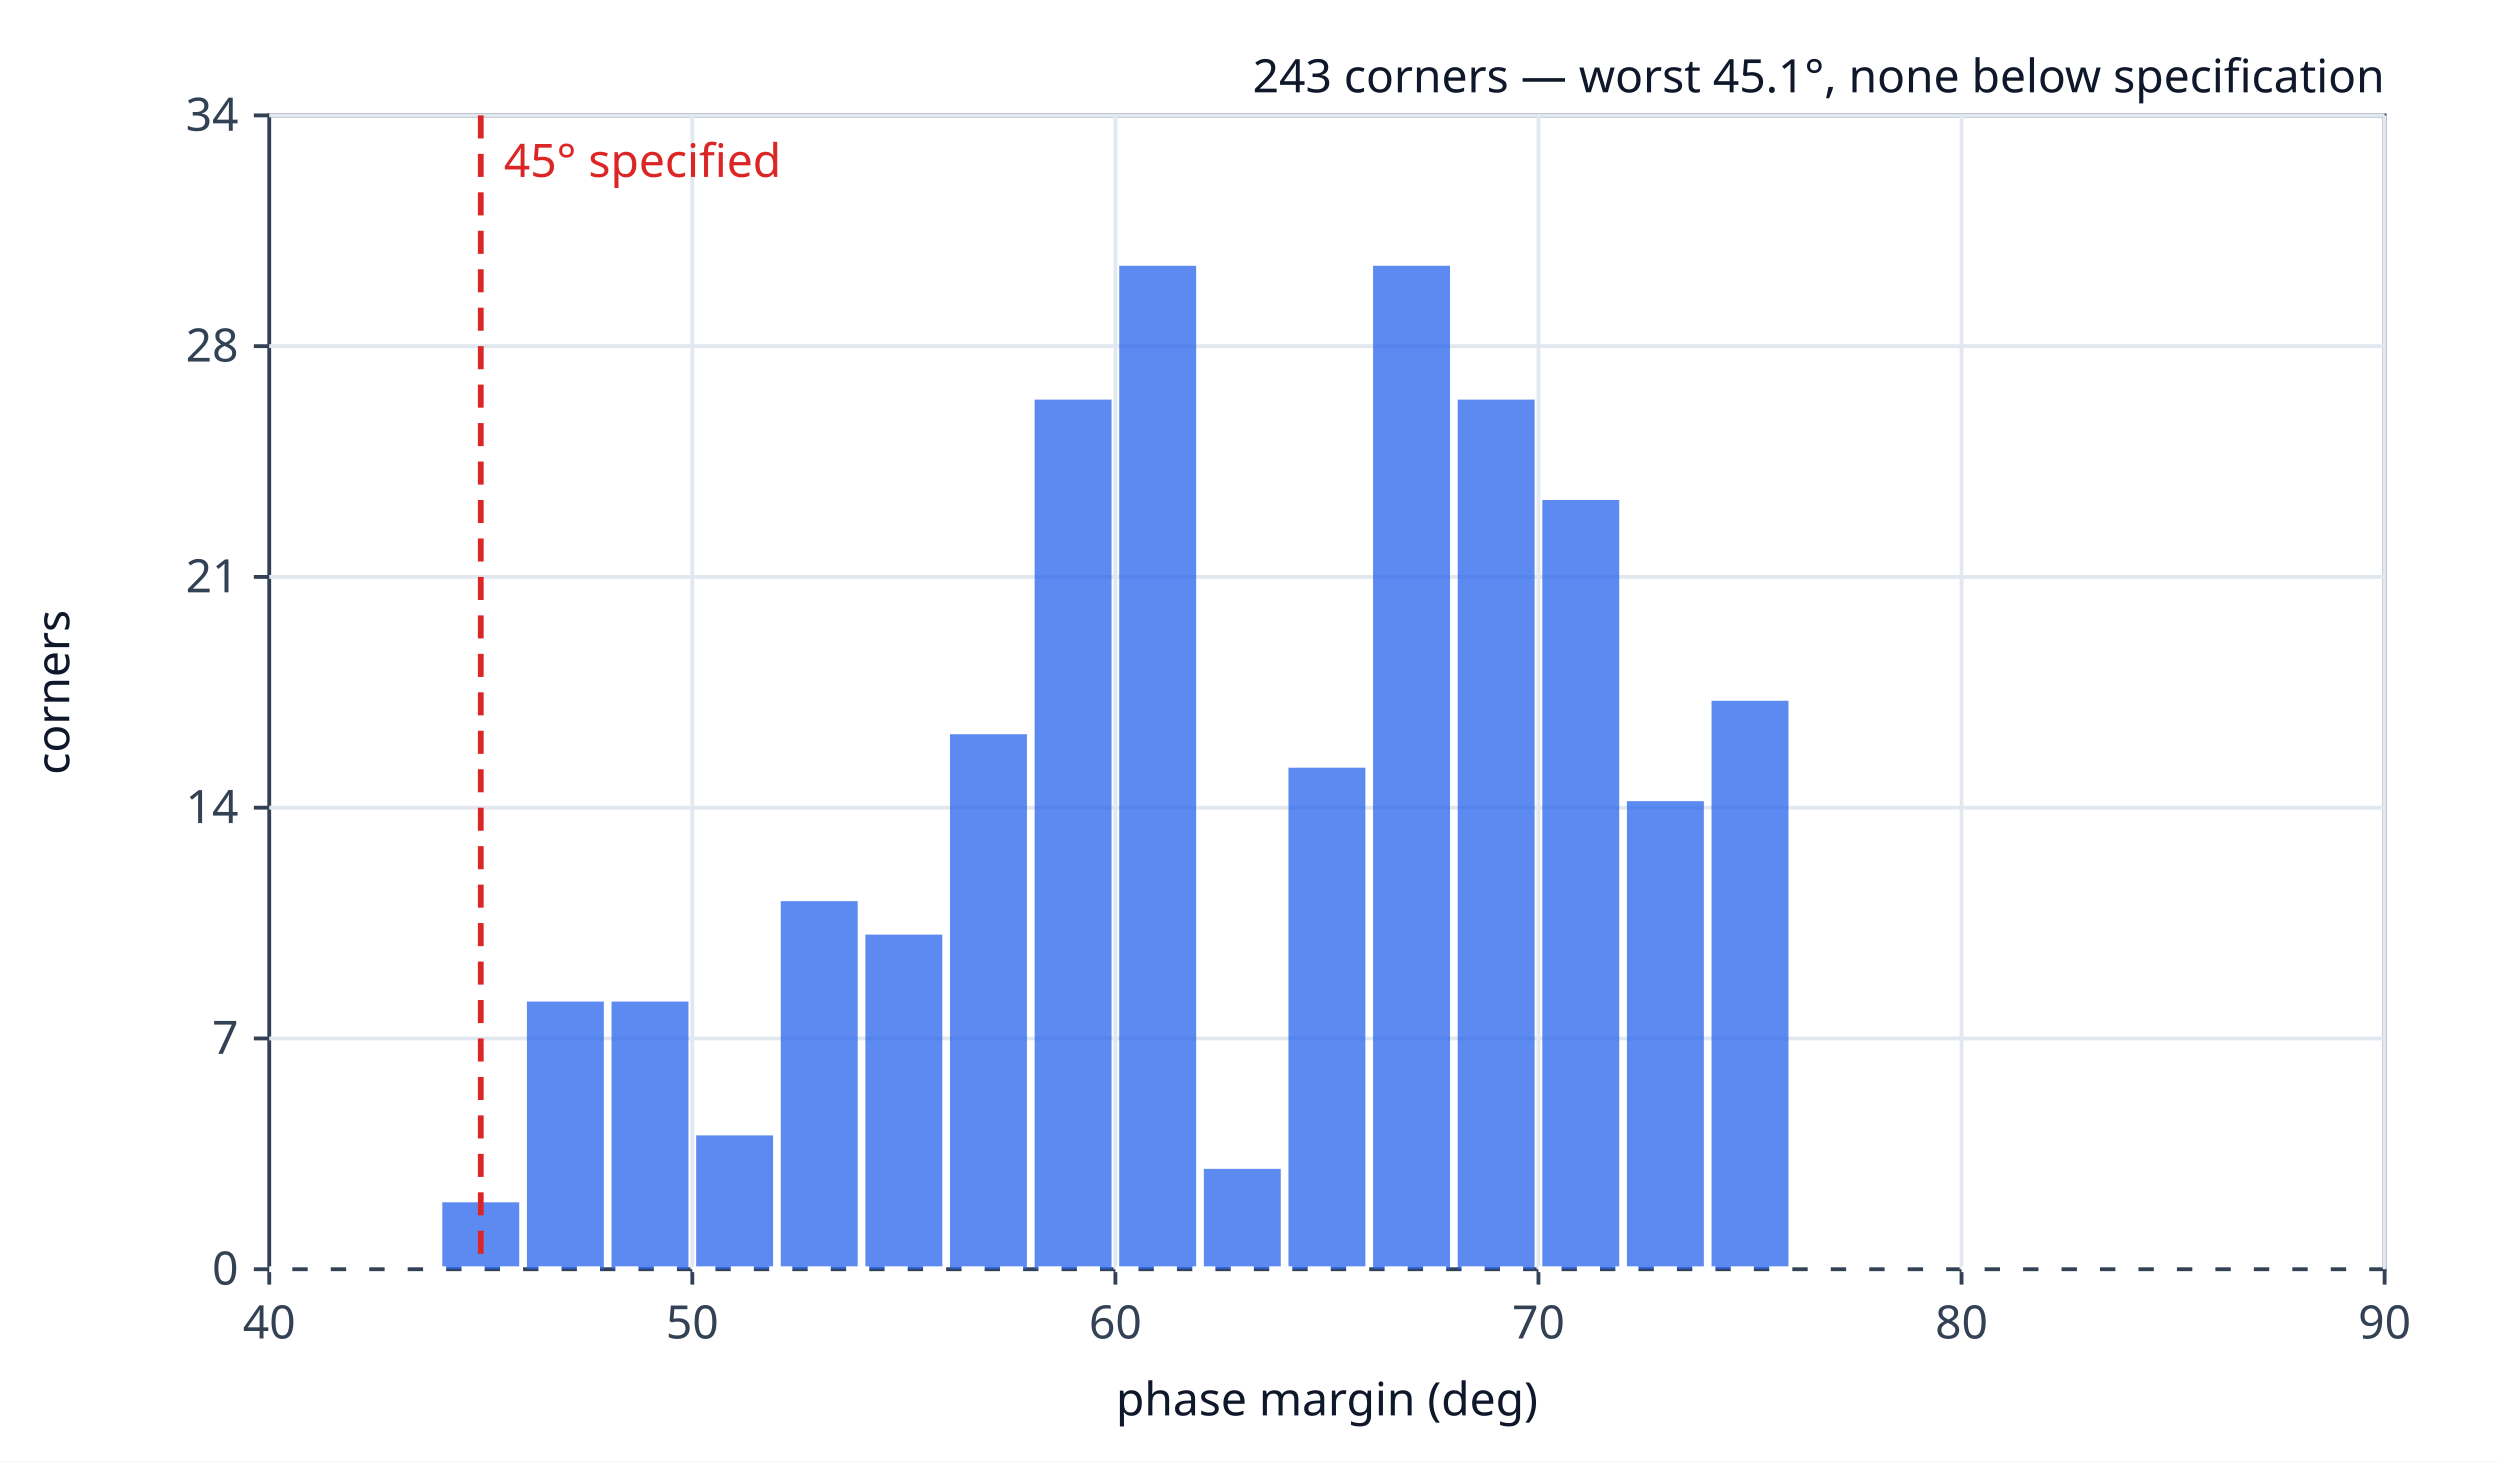
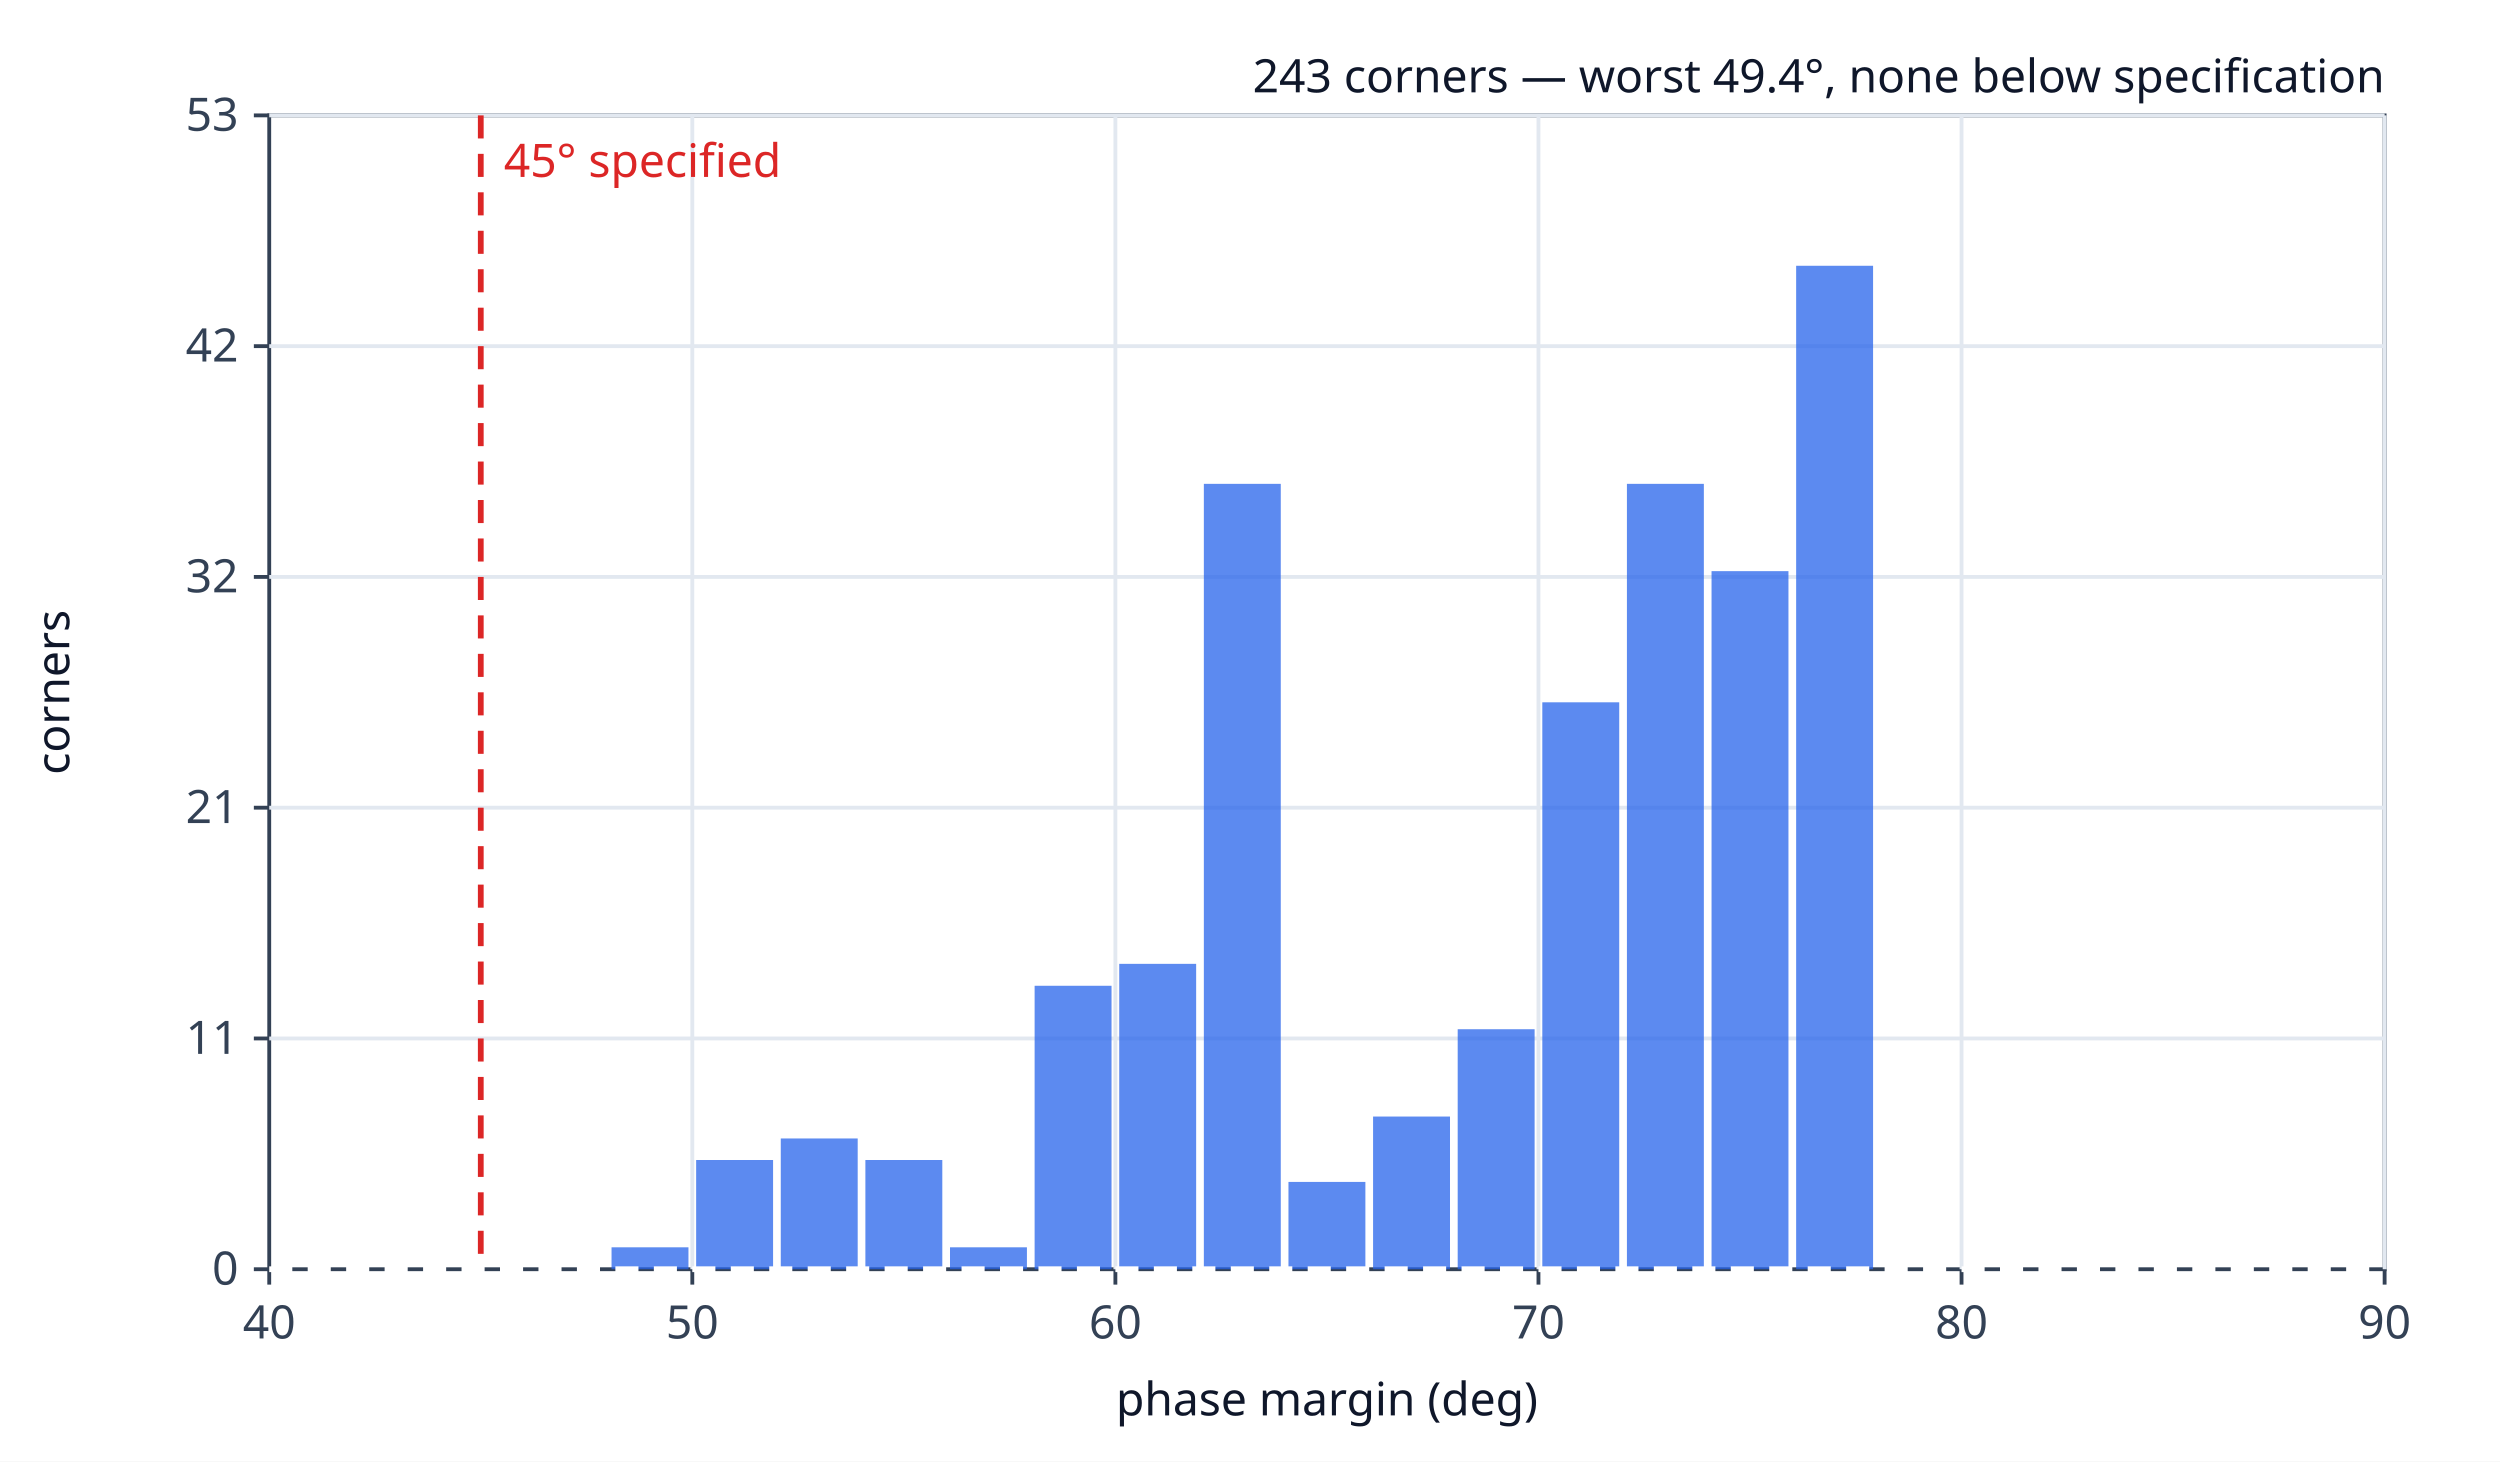
<svg xmlns="http://www.w3.org/2000/svg" width="650" height="380" viewBox="0 0 650 380" font-family="sans-serif" font-size="12">
  <rect width="650" height="380" fill="#ffffff" />
  <rect x="70" y="30" width="550" height="300" fill="none" stroke="#334155" stroke-width="1" />
  <line x1="70.0" y1="330" x2="70.0" y2="334" stroke="#334155" />
  <text x="70.0" y="348" text-anchor="middle" fill="#334155">40</text>
  <line x1="180.0" y1="330" x2="180.0" y2="334" stroke="#334155" />
  <text x="180.0" y="348" text-anchor="middle" fill="#334155">50</text>
  <line x1="180.0" y1="30" x2="180.0" y2="330" stroke="#e2e8f0" stroke-width="1" />
  <line x1="290.0" y1="330" x2="290.0" y2="334" stroke="#334155" />
  <text x="290.0" y="348" text-anchor="middle" fill="#334155">60</text>
  <line x1="290.0" y1="30" x2="290.0" y2="330" stroke="#e2e8f0" stroke-width="1" />
  <line x1="400.0" y1="330" x2="400.0" y2="334" stroke="#334155" />
  <text x="400.0" y="348" text-anchor="middle" fill="#334155">70</text>
  <line x1="400.0" y1="30" x2="400.0" y2="330" stroke="#e2e8f0" stroke-width="1" />
  <line x1="510.0" y1="330" x2="510.0" y2="334" stroke="#334155" />
  <text x="510.0" y="348" text-anchor="middle" fill="#334155">80</text>
  <line x1="510.0" y1="30" x2="510.0" y2="330" stroke="#e2e8f0" stroke-width="1" />
  <line x1="620.0" y1="330" x2="620.0" y2="334" stroke="#334155" />
  <text x="620.0" y="348" text-anchor="middle" fill="#334155">90</text>
  <line x1="620.0" y1="30" x2="620.0" y2="330" stroke="#e2e8f0" stroke-width="1" />
  <line x1="66" y1="330.0" x2="70" y2="330.0" stroke="#334155" />
  <text x="62" y="334.0" text-anchor="end" fill="#334155">0</text>
  <line x1="66" y1="270.0" x2="70" y2="270.0" stroke="#334155" />
-   <text x="62" y="274.0" text-anchor="end" fill="#334155">7</text>
+   <text x="62" y="274.0" text-anchor="end" fill="#334155">11</text>
  <line x1="70" y1="270.0" x2="620" y2="270.0" stroke="#e2e8f0" stroke-width="1" />
  <line x1="66" y1="210.0" x2="70" y2="210.0" stroke="#334155" />
-   <text x="62" y="214.0" text-anchor="end" fill="#334155">14</text>
+   <text x="62" y="214.0" text-anchor="end" fill="#334155">21</text>
  <line x1="70" y1="210.0" x2="620" y2="210.0" stroke="#e2e8f0" stroke-width="1" />
  <line x1="66" y1="150.0" x2="70" y2="150.0" stroke="#334155" />
-   <text x="62" y="154.0" text-anchor="end" fill="#334155">21</text>
+   <text x="62" y="154.0" text-anchor="end" fill="#334155">32</text>
  <line x1="70" y1="150.0" x2="620" y2="150.0" stroke="#e2e8f0" stroke-width="1" />
  <line x1="66" y1="90.0" x2="70" y2="90.0" stroke="#334155" />
-   <text x="62" y="94.0" text-anchor="end" fill="#334155">28</text>
+   <text x="62" y="94.0" text-anchor="end" fill="#334155">42</text>
  <line x1="70" y1="90.0" x2="620" y2="90.0" stroke="#e2e8f0" stroke-width="1" />
  <line x1="66" y1="30.0" x2="70" y2="30.0" stroke="#334155" />
-   <text x="62" y="34.0" text-anchor="end" fill="#334155">34</text>
+   <text x="62" y="34.0" text-anchor="end" fill="#334155">53</text>
  <line x1="70" y1="30.0" x2="620" y2="30.0" stroke="#e2e8f0" stroke-width="1" />
  <text x="345" y="368" text-anchor="middle" fill="#0f172a">phase margin (deg)</text>
  <text x="18" y="180" text-anchor="middle" fill="#0f172a" transform="rotate(-90 18 180)">corners</text>
-   <rect x="115.0" y="312.6" width="20.0" height="17.4" fill="#2563eb" opacity="0.75" />
-   <rect x="137.0" y="260.4" width="20.0" height="69.6" fill="#2563eb" opacity="0.75" />
-   <rect x="159.0" y="260.4" width="20.0" height="69.6" fill="#2563eb" opacity="0.75" />
-   <rect x="181.0" y="295.2" width="20.0" height="34.8" fill="#2563eb" opacity="0.75" />
-   <rect x="203.0" y="234.3" width="20.0" height="95.7" fill="#2563eb" opacity="0.75" />
-   <rect x="225.0" y="243.0" width="20.0" height="87.0" fill="#2563eb" opacity="0.75" />
-   <rect x="247.0" y="190.9" width="20.0" height="139.1" fill="#2563eb" opacity="0.75" />
-   <rect x="269.0" y="103.9" width="20.0" height="226.1" fill="#2563eb" opacity="0.75" />
-   <rect x="291.0" y="69.1" width="20.0" height="260.9" fill="#2563eb" opacity="0.75" />
-   <rect x="313.0" y="303.9" width="20.0" height="26.1" fill="#2563eb" opacity="0.75" />
-   <rect x="335.0" y="199.6" width="20.0" height="130.4" fill="#2563eb" opacity="0.75" />
-   <rect x="357.0" y="69.1" width="20.0" height="260.9" fill="#2563eb" opacity="0.75" />
-   <rect x="379.0" y="103.9" width="20.0" height="226.1" fill="#2563eb" opacity="0.75" />
-   <rect x="401.0" y="130.0" width="20.0" height="200.0" fill="#2563eb" opacity="0.75" />
-   <rect x="423.0" y="208.3" width="20.0" height="121.7" fill="#2563eb" opacity="0.75" />
-   <rect x="445.0" y="182.2" width="20.0" height="147.8" fill="#2563eb" opacity="0.75" />
+   <rect x="159.0" y="324.3" width="20.0" height="5.7" fill="#2563eb" opacity="0.75" />
+   <rect x="181.0" y="301.6" width="20.0" height="28.4" fill="#2563eb" opacity="0.75" />
+   <rect x="203.0" y="296.0" width="20.0" height="34.0" fill="#2563eb" opacity="0.75" />
+   <rect x="225.0" y="301.6" width="20.0" height="28.4" fill="#2563eb" opacity="0.75" />
+   <rect x="247.0" y="324.3" width="20.0" height="5.7" fill="#2563eb" opacity="0.75" />
+   <rect x="269.0" y="256.3" width="20.0" height="73.7" fill="#2563eb" opacity="0.75" />
+   <rect x="291.0" y="250.6" width="20.0" height="79.4" fill="#2563eb" opacity="0.75" />
+   <rect x="313.0" y="125.8" width="20.0" height="204.2" fill="#2563eb" opacity="0.75" />
+   <rect x="335.0" y="307.3" width="20.0" height="22.7" fill="#2563eb" opacity="0.75" />
+   <rect x="357.0" y="290.3" width="20.0" height="39.7" fill="#2563eb" opacity="0.75" />
+   <rect x="379.0" y="267.6" width="20.0" height="62.4" fill="#2563eb" opacity="0.75" />
+   <rect x="401.0" y="182.6" width="20.0" height="147.4" fill="#2563eb" opacity="0.75" />
+   <rect x="423.0" y="125.8" width="20.0" height="204.2" fill="#2563eb" opacity="0.75" />
+   <rect x="445.0" y="148.5" width="20.0" height="181.5" fill="#2563eb" opacity="0.75" />
+   <rect x="467.0" y="69.1" width="20.0" height="260.9" fill="#2563eb" opacity="0.75" />
  <line x1="70" y1="330.0" x2="620" y2="330.0" stroke="#ffffff" stroke-width="1.5" stroke-dasharray="6 4" />
  <text x="616" y="325.0" text-anchor="end" fill="#ffffff" />
  <line x1="125.0" y1="30" x2="125.0" y2="330" stroke="#dc2626" stroke-width="1.5" stroke-dasharray="6 4" />
  <text x="131.0" y="46" fill="#dc2626">45° specified</text>
-   <text x="620" y="24" text-anchor="end" fill="#0f172a">243 corners — worst 45.1°, none below specification</text>
+   <text x="620" y="24" text-anchor="end" fill="#0f172a">243 corners — worst 49.4°, none below specification</text>
</svg>
